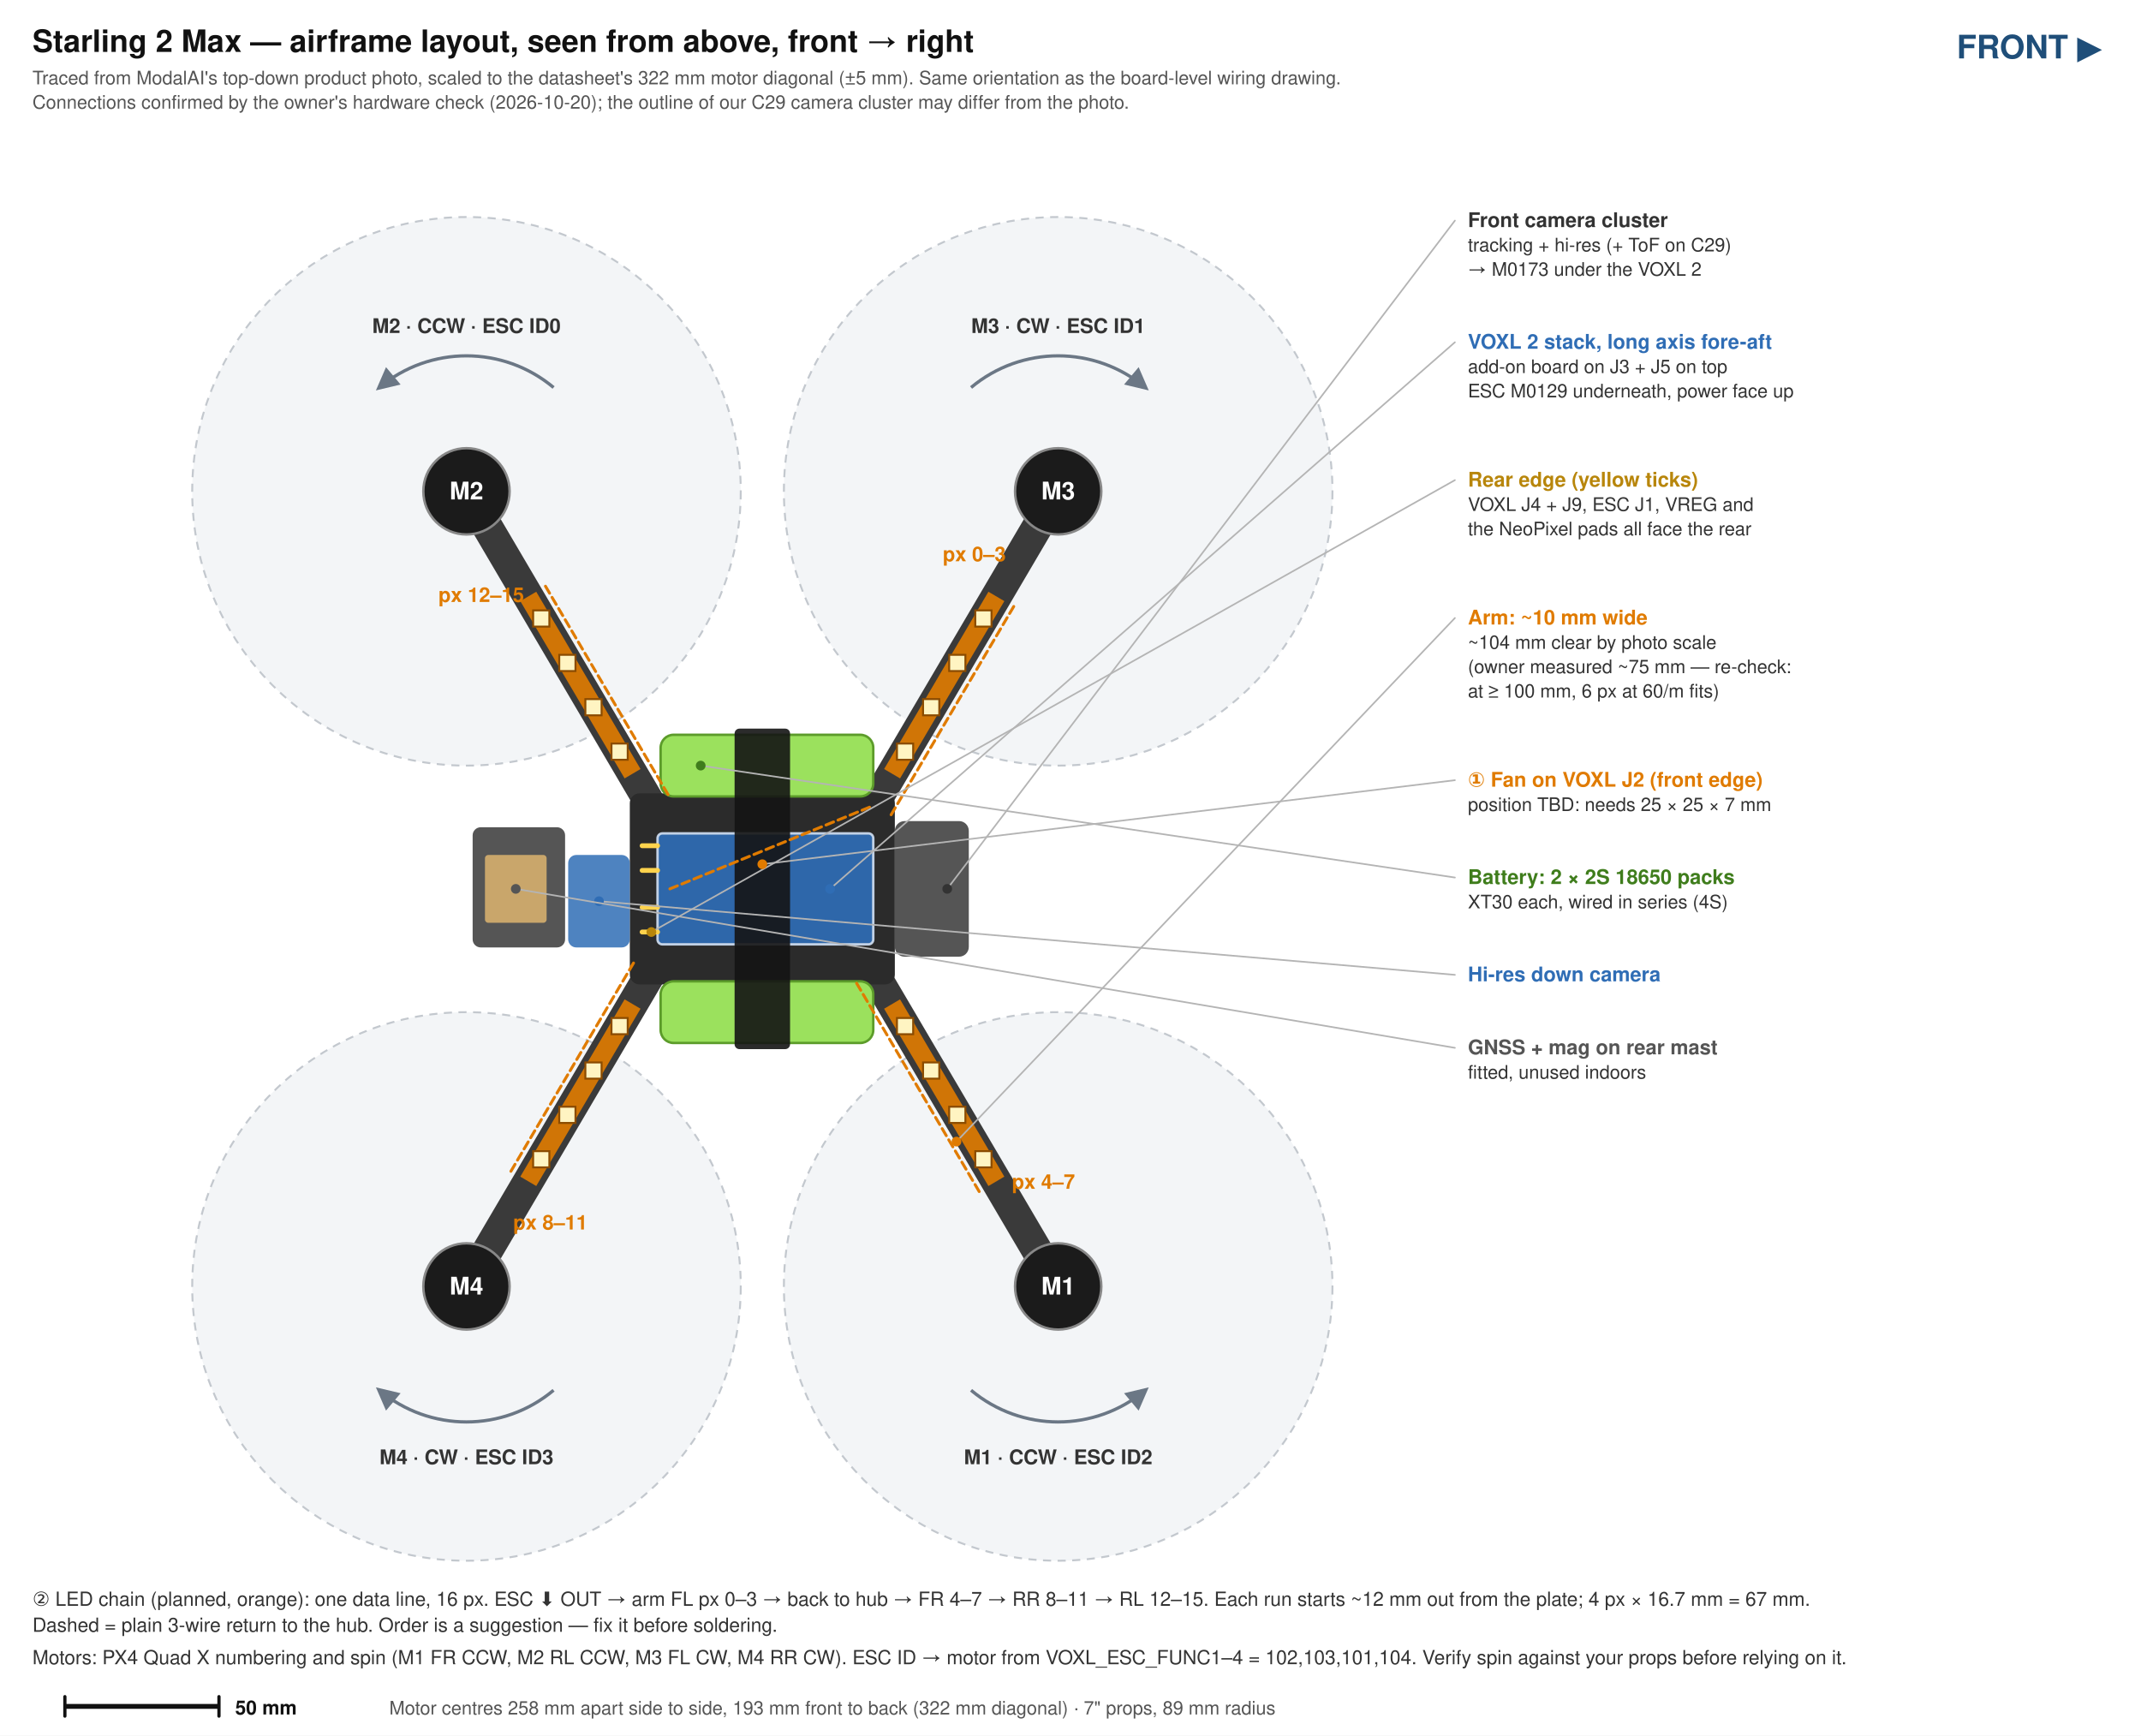
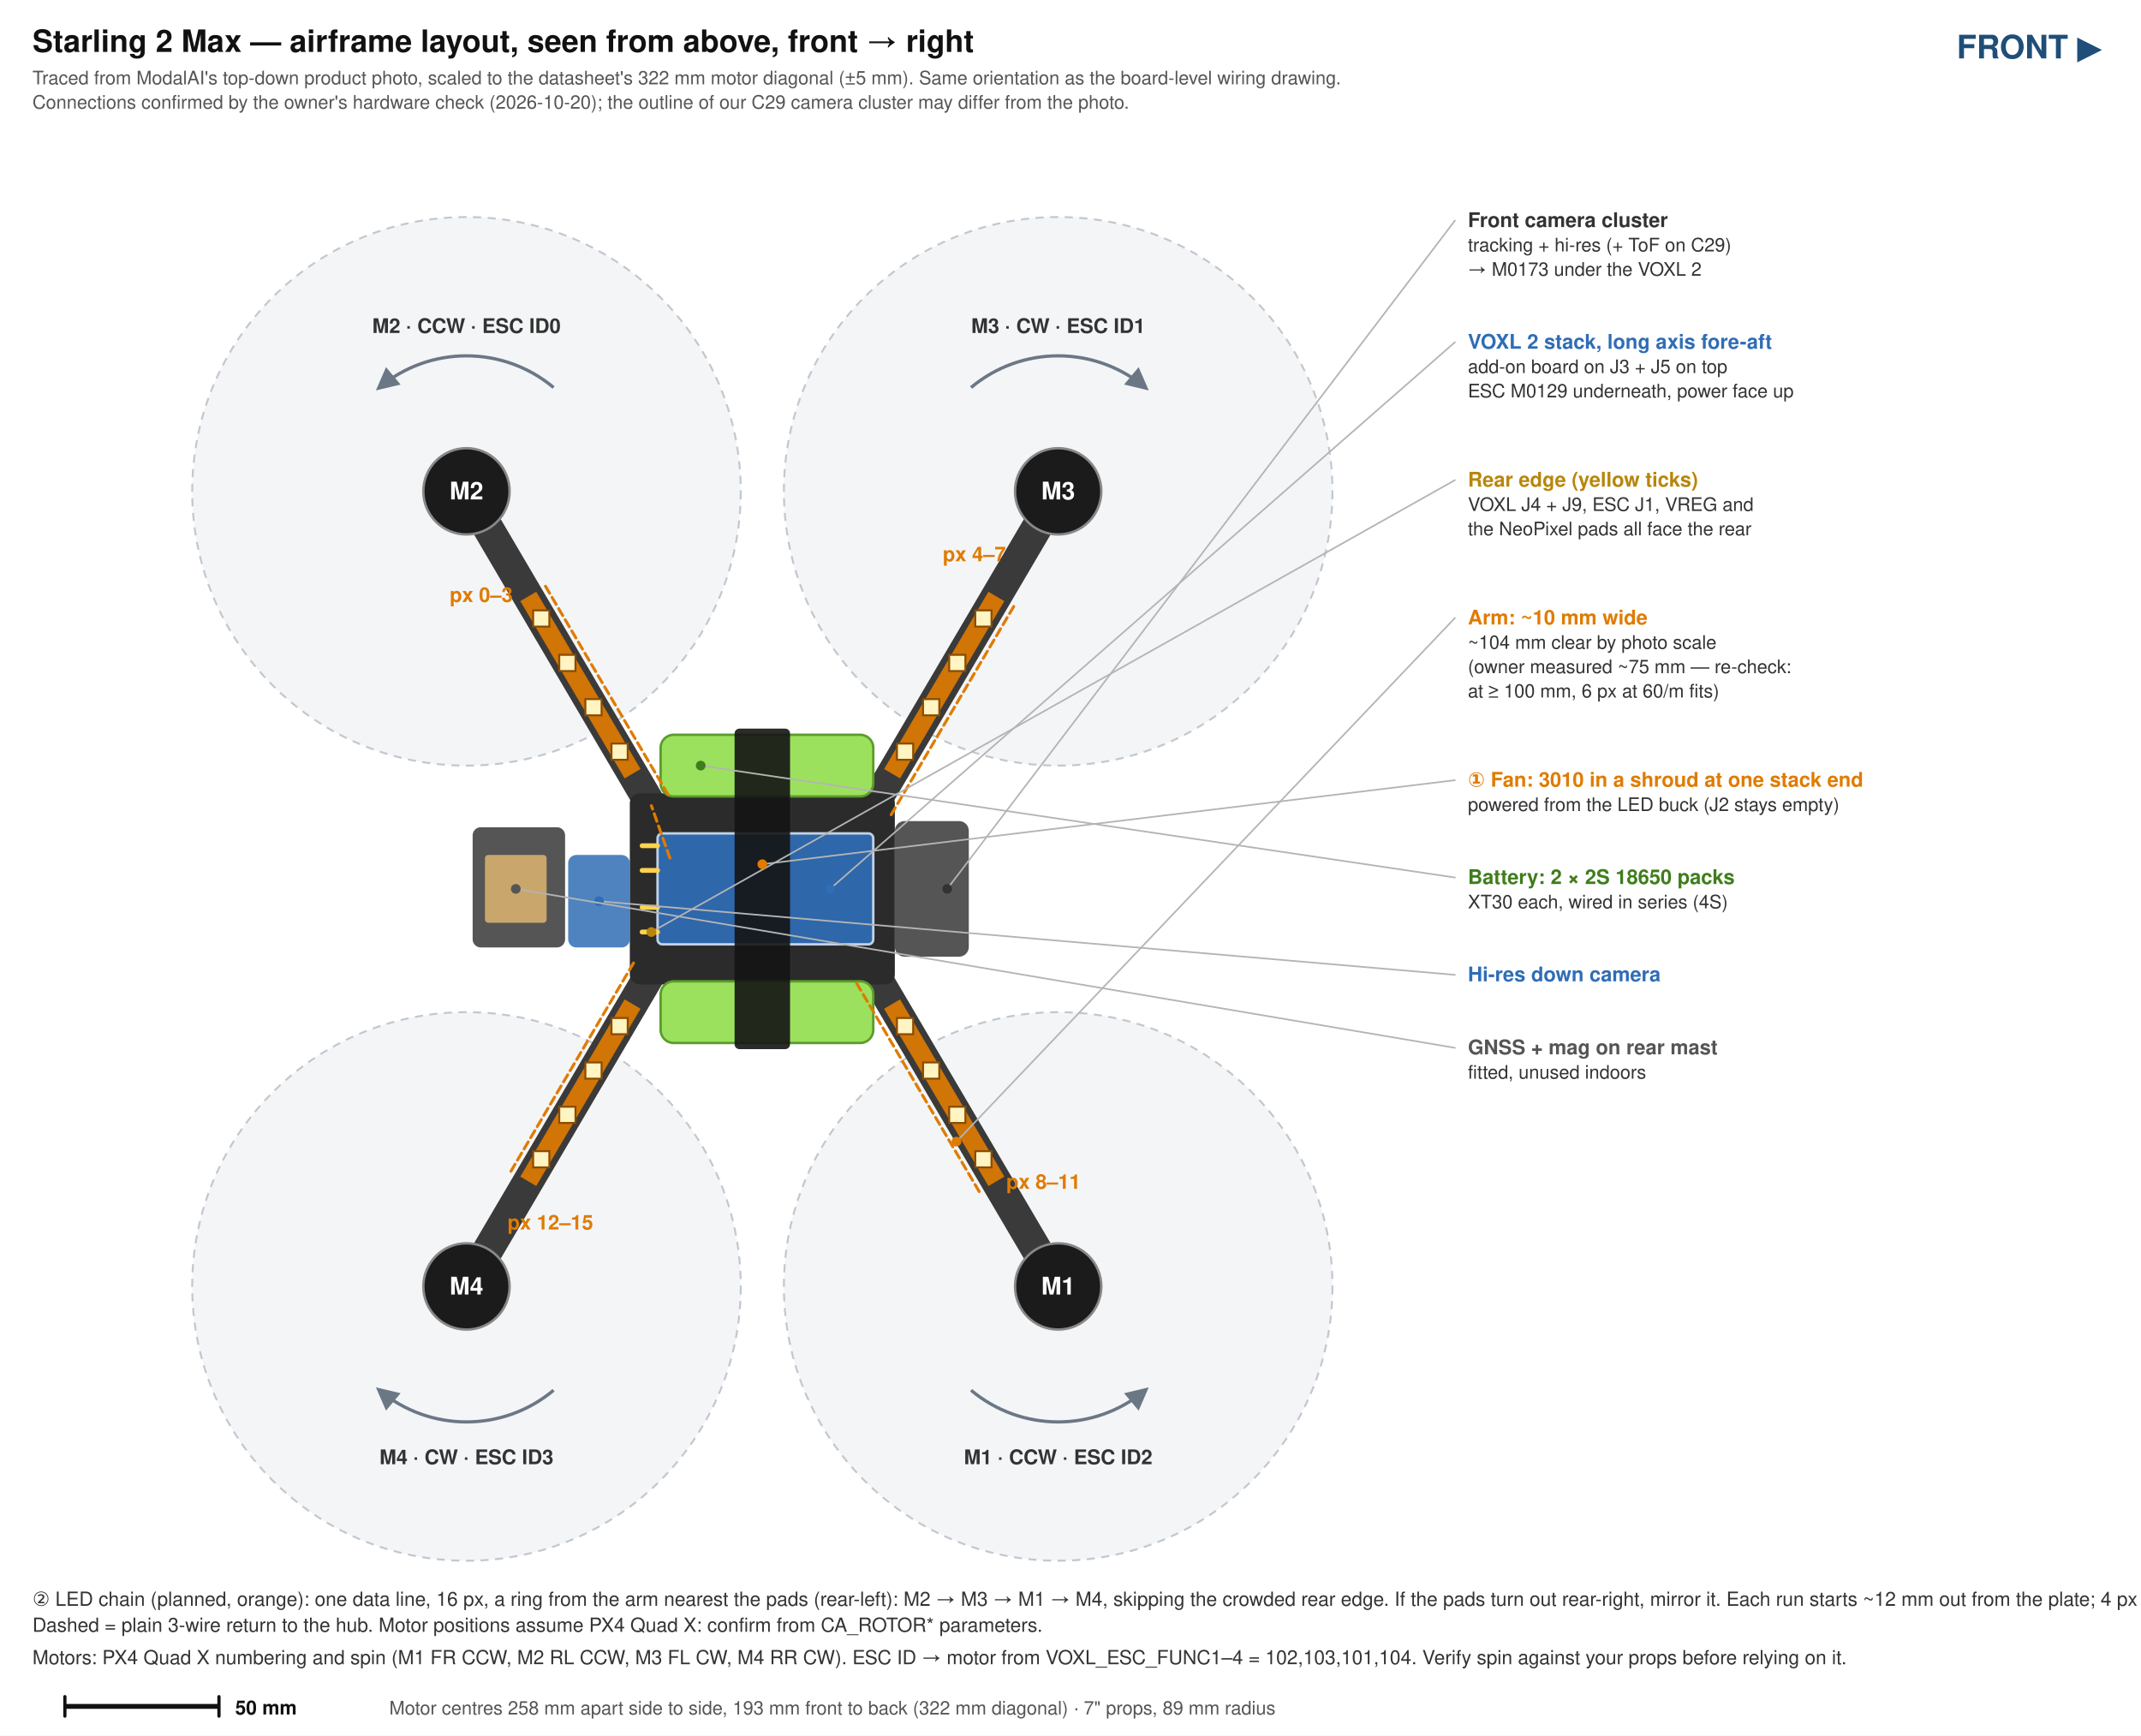
<svg xmlns="http://www.w3.org/2000/svg" viewBox="0 0 1320 1070" width="1320" height="1070">
  <rect x="0" y="0" width="1320" height="1070" fill="#ffffff" />
  <defs>
    <marker id="arr" viewBox="0 0 10 10" refX="8" refY="5" markerWidth="7" markerHeight="7" orient="auto-start-reverse">
      <path d="M0,0 L10,5 L0,10 z" fill="#6b7785" />
    </marker>
  </defs>
  <text x="20.0" y="32.0" font-size="19" text-anchor="start" font-weight="bold" fill="#111" font-family="Helvetica, Arial, sans-serif">Starling 2 Max — airframe layout, seen from above, front → right</text>
  <text x="20.0" y="52.0" font-size="11.5" text-anchor="start" font-weight="normal" fill="#555" font-family="Helvetica, Arial, sans-serif">Traced from ModalAI's top-down product photo, scaled to the datasheet's 322 mm motor diagonal (±5 mm). Same orientation as the board-level wiring drawing.</text>
  <text x="20.0" y="67.0" font-size="11.5" text-anchor="start" font-weight="normal" fill="#555" font-family="Helvetica, Arial, sans-serif">Connections confirmed by the owner's hardware check (2026-10-20); the outline of our C29 camera cluster may differ from the photo.</text>
  <text x="1296.0" y="36.0" font-size="20" text-anchor="end" font-weight="bold" fill="#1f4e79" font-family="Helvetica, Arial, sans-serif">FRONT ▶</text>
  <circle cx="652.4" cy="302.9" r="169.1" fill="#f3f5f7" stroke="#c3c8ce" stroke-width="1.2" stroke-dasharray="5 4" />
  <circle cx="652.4" cy="793.1" r="169.1" fill="#f3f5f7" stroke="#c3c8ce" stroke-width="1.2" stroke-dasharray="5 4" />
  <circle cx="287.6" cy="302.9" r="169.1" fill="#f3f5f7" stroke="#c3c8ce" stroke-width="1.2" stroke-dasharray="5 4" />
  <circle cx="287.6" cy="793.1" r="169.1" fill="#f3f5f7" stroke="#c3c8ce" stroke-width="1.2" stroke-dasharray="5 4" />
  <line x1="538.4" y1="496.7" x2="652.4" y2="302.9" stroke="#3a3a3a" stroke-width="19.0" stroke-linecap="butt" opacity="1" />
  <line x1="490.5" y1="532.6" x2="538.4" y2="496.7" stroke="#3a3a3a" stroke-width="19.0" stroke-linecap="butt" opacity="1" />
  <line x1="538.4" y1="599.3" x2="652.4" y2="793.1" stroke="#3a3a3a" stroke-width="19.0" stroke-linecap="butt" opacity="1" />
  <line x1="490.5" y1="563.4" x2="538.4" y2="599.3" stroke="#3a3a3a" stroke-width="19.0" stroke-linecap="butt" opacity="1" />
  <line x1="401.6" y1="496.7" x2="287.6" y2="302.9" stroke="#3a3a3a" stroke-width="19.0" stroke-linecap="butt" opacity="1" />
  <line x1="449.5" y1="532.6" x2="401.6" y2="496.7" stroke="#3a3a3a" stroke-width="19.0" stroke-linecap="butt" opacity="1" />
  <line x1="401.6" y1="599.3" x2="287.6" y2="793.1" stroke="#3a3a3a" stroke-width="19.0" stroke-linecap="butt" opacity="1" />
  <line x1="449.5" y1="563.4" x2="401.6" y2="599.3" stroke="#3a3a3a" stroke-width="19.0" stroke-linecap="butt" opacity="1" />
  <rect x="388.3" y="489.1" width="163.4" height="117.8" rx="6" fill="#2b2b2b" stroke="none" stroke-width="1" opacity="1" />
  <rect x="407.3" y="453.0" width="131.1" height="38.0" rx="8" fill="#9be15d" stroke="#5c9c2a" stroke-width="1.5" opacity="1" />
  <rect x="407.3" y="605.0" width="131.1" height="38.0" rx="8" fill="#9be15d" stroke="#5c9c2a" stroke-width="1.5" opacity="1" />
  <rect x="405.4" y="513.8" width="133.0" height="68.4" rx="3" fill="#2f6db5" stroke="#cfe0f5" stroke-width="1.5" opacity="0.92" />
  <rect x="452.9" y="449.2" width="34.2" height="197.6" rx="3" fill="#141414" stroke="none" stroke-width="1" opacity="0.9" />
  <rect x="551.7" y="506.2" width="45.6" height="83.6" rx="6" fill="#555" stroke="none" stroke-width="1" opacity="1" />
  <rect x="350.3" y="527.1" width="38.0" height="57.0" rx="5" fill="#2f6db5" stroke="none" stroke-width="1" opacity="0.85" />
  <rect x="291.4" y="510.0" width="57.0" height="74.1" rx="5" fill="#555" stroke="none" stroke-width="1" opacity="1" />
  <rect x="299.0" y="527.1" width="38.0" height="41.8" rx="2" fill="#c9a66b" stroke="none" stroke-width="1" opacity="1" />
  <line x1="405.4" y1="521.4" x2="395.9" y2="521.4" stroke="#ffd34d" stroke-width="3" stroke-linecap="round" opacity="1" />
  <line x1="405.4" y1="536.6" x2="395.9" y2="536.6" stroke="#ffd34d" stroke-width="3" stroke-linecap="round" opacity="1" />
  <line x1="405.4" y1="559.4" x2="395.9" y2="559.4" stroke="#ffd34d" stroke-width="3" stroke-linecap="round" opacity="1" />
  <line x1="405.4" y1="574.6" x2="395.9" y2="574.6" stroke="#ffd34d" stroke-width="3" stroke-linecap="round" opacity="1" />
  <circle cx="652.4" cy="302.9" r="26.6" fill="#1b1b1b" stroke="#888" stroke-width="1.5" />
  <path d="M598.7,238.9 A83.6,83.6 0 0 1 706.1,238.9" fill="none" stroke="#6b7785" stroke-width="2" marker-end="url(#arr)" />
  <text x="652.4" y="307.9" font-size="15" text-anchor="middle" font-weight="bold" fill="#fff" font-family="Helvetica, Arial, sans-serif">M3</text>
  <text x="652.4" y="205.3" font-size="12.5" text-anchor="middle" font-weight="bold" fill="#333" font-family="Helvetica, Arial, sans-serif">M3 · CW · ESC ID1</text>
  <circle cx="652.4" cy="793.1" r="26.6" fill="#1b1b1b" stroke="#888" stroke-width="1.5" />
  <path d="M598.7,857.1 A83.6,83.6 0 0 0 706.1,857.1" fill="none" stroke="#6b7785" stroke-width="2" marker-end="url(#arr)" />
  <text x="652.4" y="798.1" font-size="15" text-anchor="middle" font-weight="bold" fill="#fff" font-family="Helvetica, Arial, sans-serif">M1</text>
  <text x="652.4" y="902.7" font-size="12.5" text-anchor="middle" font-weight="bold" fill="#333" font-family="Helvetica, Arial, sans-serif">M1 · CCW · ESC ID2</text>
  <circle cx="287.6" cy="302.9" r="26.6" fill="#1b1b1b" stroke="#888" stroke-width="1.5" />
  <path d="M341.3,238.9 A83.6,83.6 0 0 0 233.9,238.9" fill="none" stroke="#6b7785" stroke-width="2" marker-end="url(#arr)" />
  <text x="287.6" y="307.9" font-size="15" text-anchor="middle" font-weight="bold" fill="#fff" font-family="Helvetica, Arial, sans-serif">M2</text>
  <text x="287.6" y="205.3" font-size="12.5" text-anchor="middle" font-weight="bold" fill="#333" font-family="Helvetica, Arial, sans-serif">M2 · CCW · ESC ID0</text>
  <circle cx="287.6" cy="793.1" r="26.6" fill="#1b1b1b" stroke="#888" stroke-width="1.5" />
  <path d="M341.3,857.1 A83.6,83.6 0 0 1 233.9,857.1" fill="none" stroke="#6b7785" stroke-width="2" marker-end="url(#arr)" />
  <text x="287.6" y="798.1" font-size="15" text-anchor="middle" font-weight="bold" fill="#fff" font-family="Helvetica, Arial, sans-serif">M4</text>
  <text x="287.6" y="902.7" font-size="12.5" text-anchor="middle" font-weight="bold" fill="#333" font-family="Helvetica, Arial, sans-serif">M4 · CW · ESC ID3</text>
+   <line x1="390.0" y1="477.0" x2="325.7" y2="367.7" stroke="#e07b00" stroke-width="11.4" stroke-linecap="butt" opacity="0.9" />
+   <rect x="377.0" y="458.4" width="10" height="10" fill="#fff4c2" stroke="#8a4b00" stroke-width="1.2" />
+   <rect x="360.9" y="431.0" width="10" height="10" fill="#fff4c2" stroke="#8a4b00" stroke-width="1.2" />
+   <rect x="344.8" y="403.7" width="10" height="10" fill="#fff4c2" stroke="#8a4b00" stroke-width="1.2" />
+   <rect x="328.7" y="376.3" width="10" height="10" fill="#fff4c2" stroke="#8a4b00" stroke-width="1.2" />
+   <line x1="336.3" y1="361.4" x2="412.2" y2="490.4" stroke="#e07b00" stroke-width="1.8" stroke-linecap="round" opacity="1" stroke-dasharray="5 3" />
+   <text x="296.7" y="371.1" font-size="12.5" text-anchor="middle" font-weight="bold" fill="#e07b00" font-family="Helvetica, Arial, sans-serif">px 0–3</text>
  <line x1="550.0" y1="477.0" x2="614.3" y2="367.7" stroke="#e07b00" stroke-width="11.4" stroke-linecap="butt" opacity="0.9" />
  <rect x="553.0" y="458.4" width="10" height="10" fill="#fff4c2" stroke="#8a4b00" stroke-width="1.2" />
  <rect x="569.1" y="431.0" width="10" height="10" fill="#fff4c2" stroke="#8a4b00" stroke-width="1.2" />
  <rect x="585.2" y="403.7" width="10" height="10" fill="#fff4c2" stroke="#8a4b00" stroke-width="1.2" />
  <rect x="601.3" y="376.3" width="10" height="10" fill="#fff4c2" stroke="#8a4b00" stroke-width="1.2" />
  <line x1="625.0" y1="373.9" x2="549.0" y2="503.0" stroke="#e07b00" stroke-width="1.8" stroke-linecap="round" opacity="1" stroke-dasharray="5 3" />
-   <text x="600.7" y="346.0" font-size="12.5" text-anchor="middle" font-weight="bold" fill="#e07b00" font-family="Helvetica, Arial, sans-serif">px 0–3</text>
+   <text x="600.7" y="346.0" font-size="12.5" text-anchor="middle" font-weight="bold" fill="#e07b00" font-family="Helvetica, Arial, sans-serif">px 4–7</text>
  <line x1="550.0" y1="619.0" x2="614.3" y2="728.3" stroke="#e07b00" stroke-width="11.4" stroke-linecap="butt" opacity="0.9" />
  <rect x="553.0" y="627.6" width="10" height="10" fill="#fff4c2" stroke="#8a4b00" stroke-width="1.2" />
  <rect x="569.1" y="655.0" width="10" height="10" fill="#fff4c2" stroke="#8a4b00" stroke-width="1.2" />
  <rect x="585.2" y="682.3" width="10" height="10" fill="#fff4c2" stroke="#8a4b00" stroke-width="1.2" />
  <rect x="601.3" y="709.7" width="10" height="10" fill="#fff4c2" stroke="#8a4b00" stroke-width="1.2" />
  <line x1="603.7" y1="734.6" x2="527.8" y2="605.6" stroke="#e07b00" stroke-width="1.8" stroke-linecap="round" opacity="1" stroke-dasharray="5 3" />
-   <text x="643.3" y="732.9" font-size="12.5" text-anchor="middle" font-weight="bold" fill="#e07b00" font-family="Helvetica, Arial, sans-serif">px 4–7</text>
+   <text x="643.3" y="732.9" font-size="12.5" text-anchor="middle" font-weight="bold" fill="#e07b00" font-family="Helvetica, Arial, sans-serif">px 8–11</text>
  <line x1="390.0" y1="619.0" x2="325.7" y2="728.3" stroke="#e07b00" stroke-width="11.4" stroke-linecap="butt" opacity="0.9" />
  <rect x="377.0" y="627.6" width="10" height="10" fill="#fff4c2" stroke="#8a4b00" stroke-width="1.2" />
  <rect x="360.9" y="655.0" width="10" height="10" fill="#fff4c2" stroke="#8a4b00" stroke-width="1.2" />
  <rect x="344.8" y="682.3" width="10" height="10" fill="#fff4c2" stroke="#8a4b00" stroke-width="1.2" />
  <rect x="328.7" y="709.7" width="10" height="10" fill="#fff4c2" stroke="#8a4b00" stroke-width="1.2" />
  <line x1="315.0" y1="722.1" x2="391.0" y2="593.0" stroke="#e07b00" stroke-width="1.8" stroke-linecap="round" opacity="1" stroke-dasharray="5 3" />
-   <text x="339.3" y="758.0" font-size="12.5" text-anchor="middle" font-weight="bold" fill="#e07b00" font-family="Helvetica, Arial, sans-serif">px 8–11</text>
-   <line x1="390.0" y1="477.0" x2="325.7" y2="367.7" stroke="#e07b00" stroke-width="11.4" stroke-linecap="butt" opacity="0.9" />
-   <rect x="377.0" y="458.4" width="10" height="10" fill="#fff4c2" stroke="#8a4b00" stroke-width="1.2" />
-   <rect x="360.9" y="431.0" width="10" height="10" fill="#fff4c2" stroke="#8a4b00" stroke-width="1.2" />
-   <rect x="344.8" y="403.7" width="10" height="10" fill="#fff4c2" stroke="#8a4b00" stroke-width="1.2" />
-   <rect x="328.7" y="376.3" width="10" height="10" fill="#fff4c2" stroke="#8a4b00" stroke-width="1.2" />
-   <line x1="336.3" y1="361.4" x2="412.2" y2="490.4" stroke="#e07b00" stroke-width="1.8" stroke-linecap="round" opacity="1" stroke-dasharray="5 3" />
-   <text x="296.7" y="371.1" font-size="12.5" text-anchor="middle" font-weight="bold" fill="#e07b00" font-family="Helvetica, Arial, sans-serif">px 12–15</text>
-   <line x1="413.0" y1="548.0" x2="538.4" y2="496.7" stroke="#e07b00" stroke-width="1.8" stroke-linecap="round" opacity="1" stroke-dasharray="5 3" />
+   <text x="339.3" y="758.0" font-size="12.5" text-anchor="middle" font-weight="bold" fill="#e07b00" font-family="Helvetica, Arial, sans-serif">px 12–15</text>
+   <line x1="413.0" y1="529.0" x2="401.6" y2="496.7" stroke="#e07b00" stroke-width="1.8" stroke-linecap="round" opacity="1" stroke-dasharray="5 3" />
  <line x1="584.0" y1="548.0" x2="897.0" y2="136.0" stroke="#b4b4b4" stroke-width="1.0" stroke-linecap="round" opacity="1" />
  <circle cx="584.0" cy="548.0" r="3" fill="#333" />
  <text x="905.0" y="140.0" font-size="12.5" text-anchor="start" font-weight="bold" fill="#333" font-family="Helvetica, Arial, sans-serif">Front camera cluster</text>
  <text x="905.0" y="155.0" font-size="11.5" text-anchor="start" font-weight="normal" fill="#333" font-family="Helvetica, Arial, sans-serif">tracking + hi-res (+ ToF on C29)</text>
  <text x="905.0" y="170.0" font-size="11.5" text-anchor="start" font-weight="normal" fill="#333" font-family="Helvetica, Arial, sans-serif">→ M0173 under the VOXL 2</text>
  <line x1="511.8" y1="548.0" x2="897.0" y2="211.0" stroke="#b4b4b4" stroke-width="1.0" stroke-linecap="round" opacity="1" />
  <circle cx="511.8" cy="548.0" r="3" fill="#2f6db5" />
  <text x="905.0" y="215.0" font-size="12.5" text-anchor="start" font-weight="bold" fill="#2f6db5" font-family="Helvetica, Arial, sans-serif">VOXL 2 stack, long axis fore-aft</text>
  <text x="905.0" y="230.0" font-size="11.5" text-anchor="start" font-weight="normal" fill="#333" font-family="Helvetica, Arial, sans-serif">add-on board on J3 + J5 on top</text>
  <text x="905.0" y="245.0" font-size="11.5" text-anchor="start" font-weight="normal" fill="#333" font-family="Helvetica, Arial, sans-serif">ESC M0129 underneath, power face up</text>
  <line x1="401.6" y1="574.6" x2="897.0" y2="296.0" stroke="#b4b4b4" stroke-width="1.0" stroke-linecap="round" opacity="1" />
  <circle cx="401.6" cy="574.6" r="3" fill="#b8860b" />
  <text x="905.0" y="300.0" font-size="12.5" text-anchor="start" font-weight="bold" fill="#b8860b" font-family="Helvetica, Arial, sans-serif">Rear edge (yellow ticks)</text>
  <text x="905.0" y="315.0" font-size="11.5" text-anchor="start" font-weight="normal" fill="#333" font-family="Helvetica, Arial, sans-serif">VOXL J4 + J9, ESC J1, VREG and</text>
  <text x="905.0" y="330.0" font-size="11.5" text-anchor="start" font-weight="normal" fill="#333" font-family="Helvetica, Arial, sans-serif">the NeoPixel pads all face the rear</text>
  <line x1="589.7" y1="703.8" x2="897.0" y2="381.0" stroke="#b4b4b4" stroke-width="1.0" stroke-linecap="round" opacity="1" />
  <circle cx="589.7" cy="703.8" r="3" fill="#e07b00" />
  <text x="905.0" y="385.0" font-size="12.5" text-anchor="start" font-weight="bold" fill="#e07b00" font-family="Helvetica, Arial, sans-serif">Arm: ~10 mm wide</text>
  <text x="905.0" y="400.0" font-size="11.5" text-anchor="start" font-weight="normal" fill="#333" font-family="Helvetica, Arial, sans-serif">~104 mm clear by photo scale</text>
  <text x="905.0" y="415.0" font-size="11.5" text-anchor="start" font-weight="normal" fill="#333" font-family="Helvetica, Arial, sans-serif">(owner measured ~75 mm — re-check:</text>
  <text x="905.0" y="430.0" font-size="11.5" text-anchor="start" font-weight="normal" fill="#333" font-family="Helvetica, Arial, sans-serif">at ≥ 100 mm, 6 px at 60/m fits)</text>
  <line x1="470.0" y1="532.8" x2="897.0" y2="481.0" stroke="#b4b4b4" stroke-width="1.0" stroke-linecap="round" opacity="1" />
  <circle cx="470.0" cy="532.8" r="3" fill="#e07b00" />
-   <text x="905.0" y="485.0" font-size="12.5" text-anchor="start" font-weight="bold" fill="#e07b00" font-family="Helvetica, Arial, sans-serif">① Fan on VOXL J2 (front edge)</text>
-   <text x="905.0" y="500.0" font-size="11.5" text-anchor="start" font-weight="normal" fill="#333" font-family="Helvetica, Arial, sans-serif">position TBD: needs 25 × 25 × 7 mm</text>
+   <text x="905.0" y="485.0" font-size="12.5" text-anchor="start" font-weight="bold" fill="#e07b00" font-family="Helvetica, Arial, sans-serif">① Fan: 3010 in a shroud at one stack end</text>
+   <text x="905.0" y="500.0" font-size="11.5" text-anchor="start" font-weight="normal" fill="#333" font-family="Helvetica, Arial, sans-serif">powered from the LED buck (J2 stays empty)</text>
  <line x1="432.0" y1="472.0" x2="897.0" y2="541.0" stroke="#b4b4b4" stroke-width="1.0" stroke-linecap="round" opacity="1" />
  <circle cx="432.0" cy="472.0" r="3" fill="#3f7d1c" />
  <text x="905.0" y="545.0" font-size="12.5" text-anchor="start" font-weight="bold" fill="#3f7d1c" font-family="Helvetica, Arial, sans-serif">Battery: 2 × 2S 18650 packs</text>
  <text x="905.0" y="560.0" font-size="11.5" text-anchor="start" font-weight="normal" fill="#333" font-family="Helvetica, Arial, sans-serif">XT30 each, wired in series (4S)</text>
  <line x1="369.3" y1="555.6" x2="897.0" y2="601.0" stroke="#b4b4b4" stroke-width="1.0" stroke-linecap="round" opacity="1" />
  <circle cx="369.3" cy="555.6" r="3" fill="#2f6db5" />
  <text x="905.0" y="605.0" font-size="12.5" text-anchor="start" font-weight="bold" fill="#2f6db5" font-family="Helvetica, Arial, sans-serif">Hi-res down camera</text>
  <line x1="318.0" y1="548.0" x2="897.0" y2="646.0" stroke="#b4b4b4" stroke-width="1.0" stroke-linecap="round" opacity="1" />
  <circle cx="318.0" cy="548.0" r="3" fill="#555" />
  <text x="905.0" y="650.0" font-size="12.5" text-anchor="start" font-weight="bold" fill="#555" font-family="Helvetica, Arial, sans-serif">GNSS + mag on rear mast</text>
  <text x="905.0" y="665.0" font-size="11.5" text-anchor="start" font-weight="normal" fill="#333" font-family="Helvetica, Arial, sans-serif">fitted, unused indoors</text>
-   <text x="20.0" y="990.0" font-size="12" text-anchor="start" font-weight="normal" fill="#333" font-family="Helvetica, Arial, sans-serif">② LED chain (planned, orange): one data line, 16 px. ESC ⬇ OUT → arm FL px 0–3 → back to hub → FR 4–7 → RR 8–11 → RL 12–15. Each run starts ~12 mm out from the plate; 4 px × 16.7 mm = 67 mm.</text>
-   <text x="20.0" y="1006.0" font-size="12" text-anchor="start" font-weight="normal" fill="#333" font-family="Helvetica, Arial, sans-serif">Dashed = plain 3-wire return to the hub. Order is a suggestion — fix it before soldering.</text>
+   <text x="20.0" y="990.0" font-size="12" text-anchor="start" font-weight="normal" fill="#333" font-family="Helvetica, Arial, sans-serif">② LED chain (planned, orange): one data line, 16 px, a ring from the arm nearest the pads (rear-left): M2 → M3 → M1 → M4, skipping the crowded rear edge. If the pads turn out rear-right, mirror it. Each run starts ~12 mm out from the plate; 4 px = 67 mm.</text>
+   <text x="20.0" y="1006.0" font-size="12" text-anchor="start" font-weight="normal" fill="#333" font-family="Helvetica, Arial, sans-serif">Dashed = plain 3-wire return to the hub. Motor positions assume PX4 Quad X: confirm from CA_ROTOR* parameters.</text>
  <text x="20.0" y="1026.0" font-size="12" text-anchor="start" font-weight="normal" fill="#333" font-family="Helvetica, Arial, sans-serif">Motors: PX4 Quad X numbering and spin (M1 FR CCW, M2 RL CCW, M3 FL CW, M4 RR CW). ESC ID → motor from VOXL_ESC_FUNC1–4 = 102,103,101,104. Verify spin against your props before relying on it.</text>
  <line x1="40.0" y1="1052.0" x2="135.0" y2="1052.0" stroke="#111" stroke-width="3" stroke-linecap="butt" opacity="1" />
  <line x1="40.0" y1="1046.0" x2="40.0" y2="1058.0" stroke="#111" stroke-width="2" stroke-linecap="round" opacity="1" />
  <line x1="135.0" y1="1046.0" x2="135.0" y2="1058.0" stroke="#111" stroke-width="2" stroke-linecap="round" opacity="1" />
  <text x="145.0" y="1057.0" font-size="12" text-anchor="start" font-weight="bold" fill="#111" font-family="Helvetica, Arial, sans-serif">50 mm</text>
  <text x="240.0" y="1057.0" font-size="11.5" text-anchor="start" font-weight="normal" fill="#555" font-family="Helvetica, Arial, sans-serif">Motor centres 258 mm apart side to side, 193 mm front to back (322 mm diagonal) · 7" props, 89 mm radius</text>
</svg>
